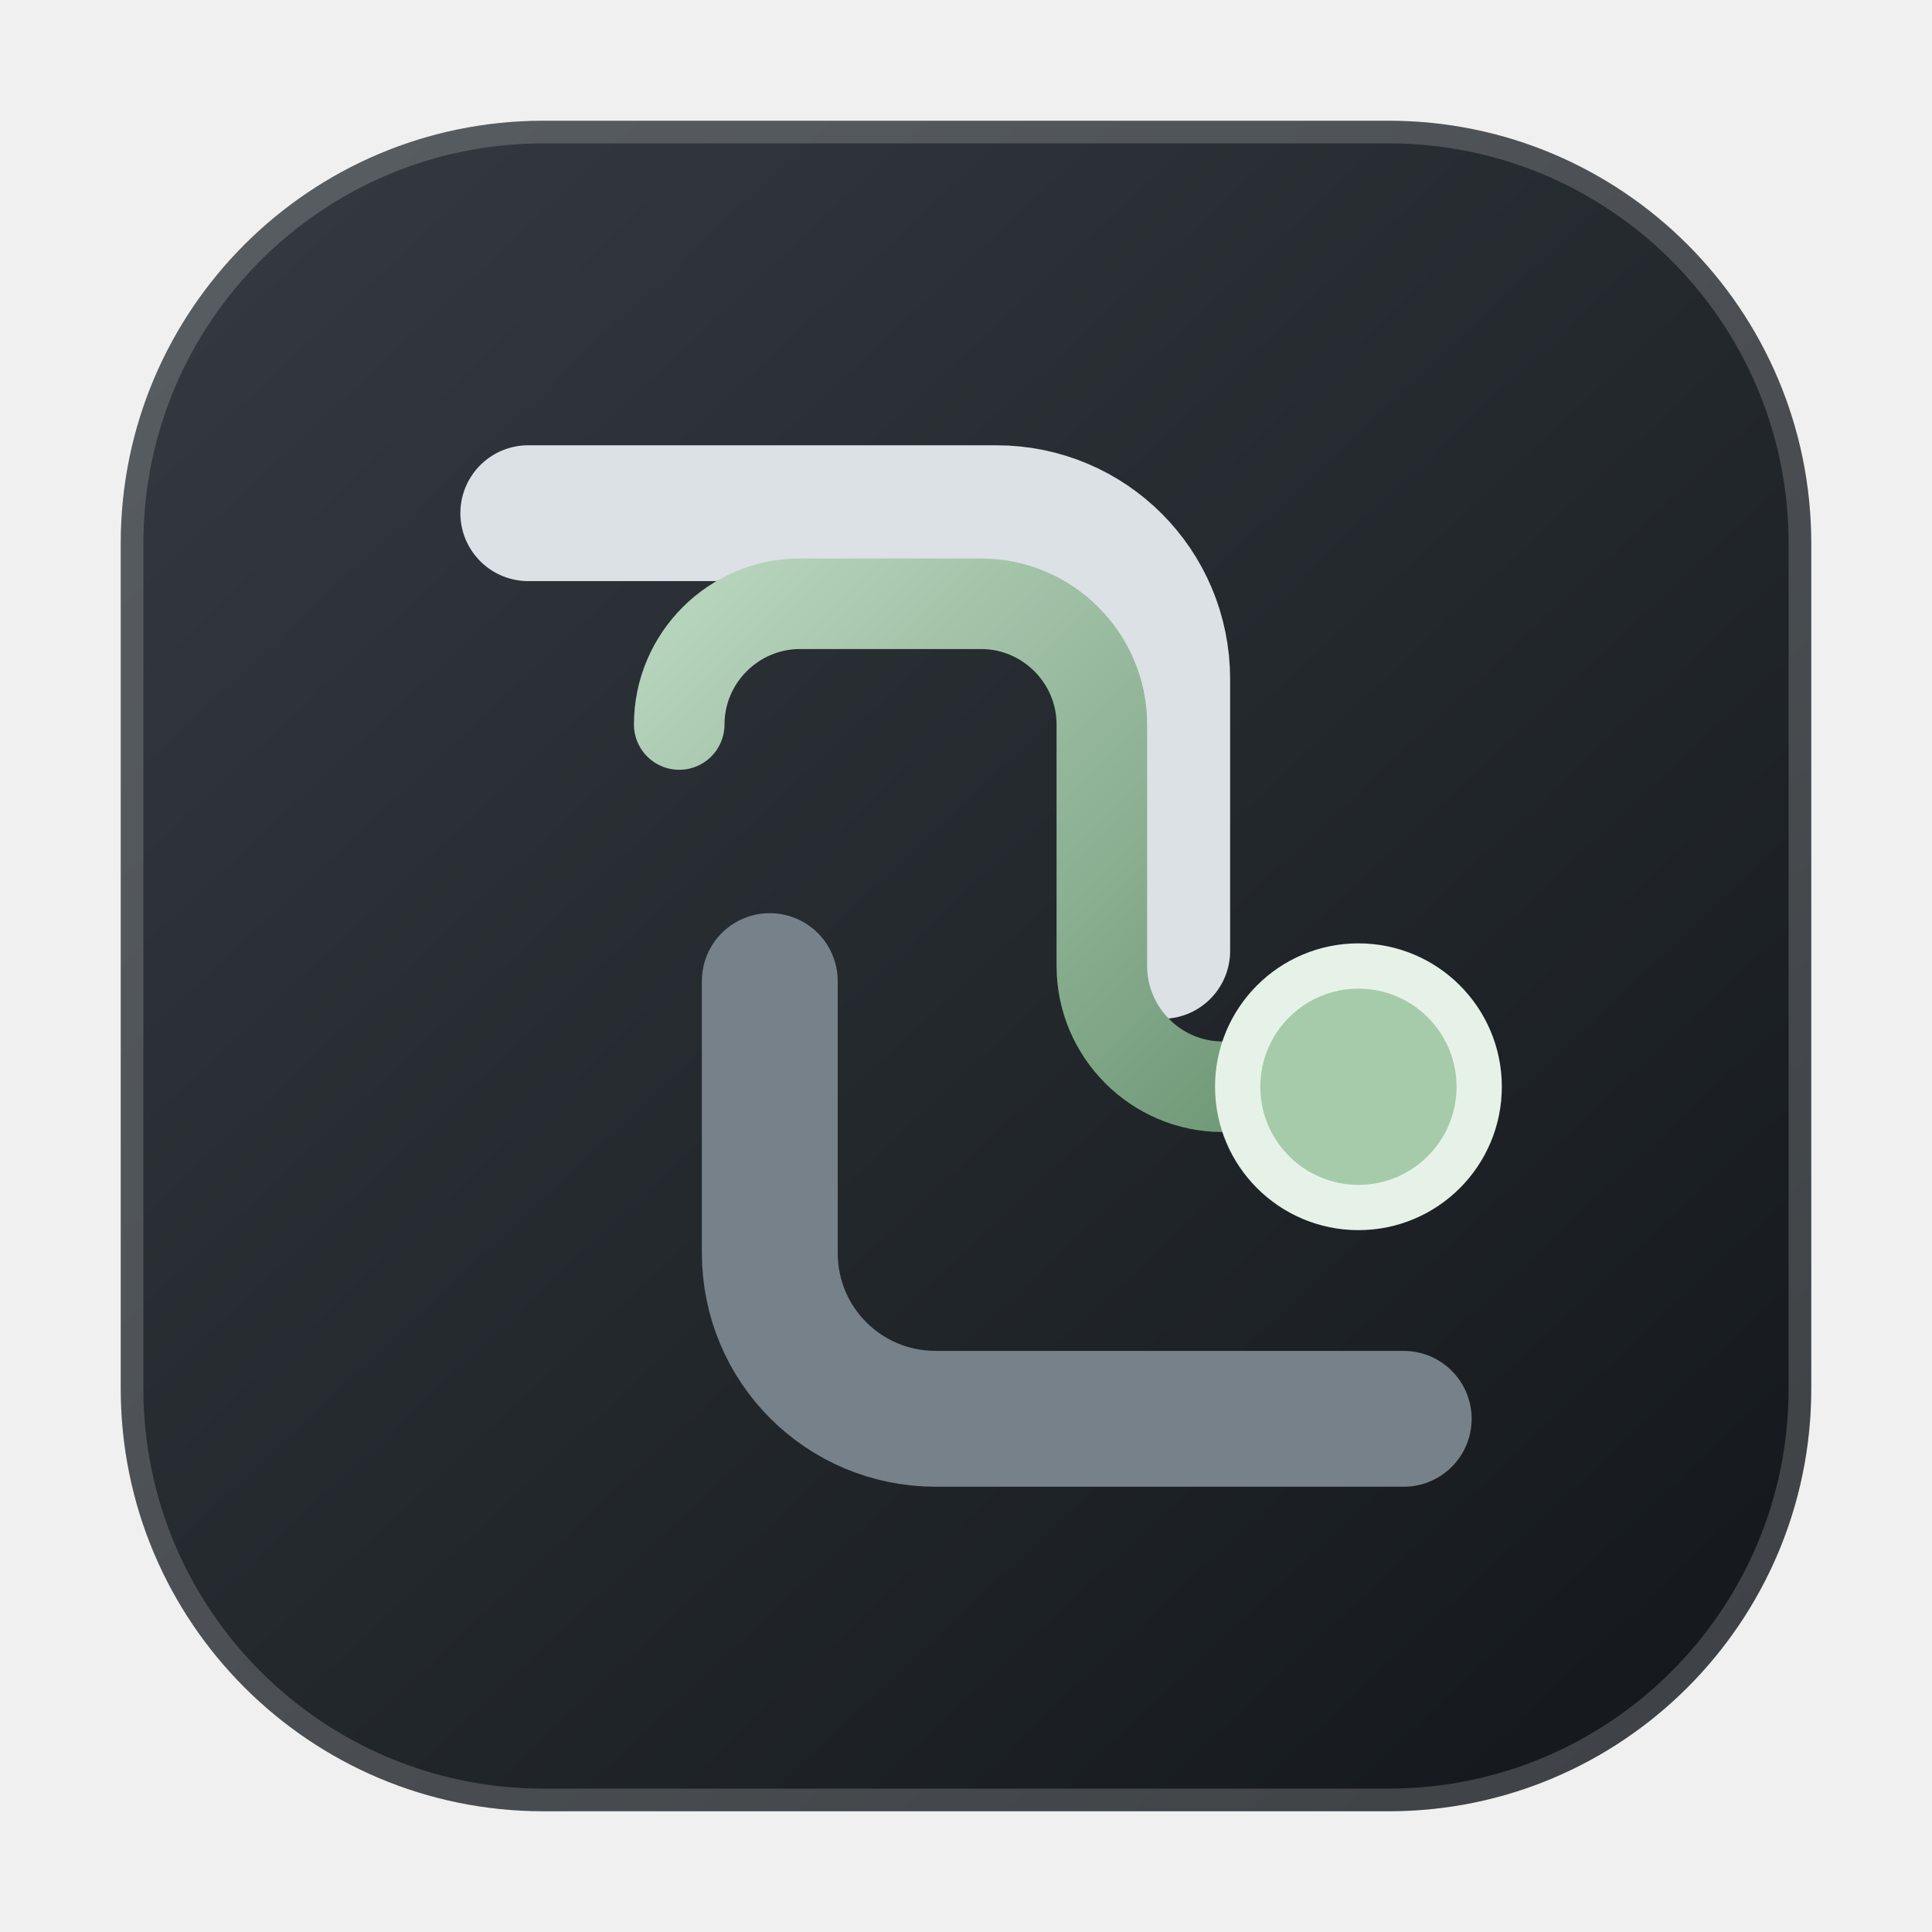
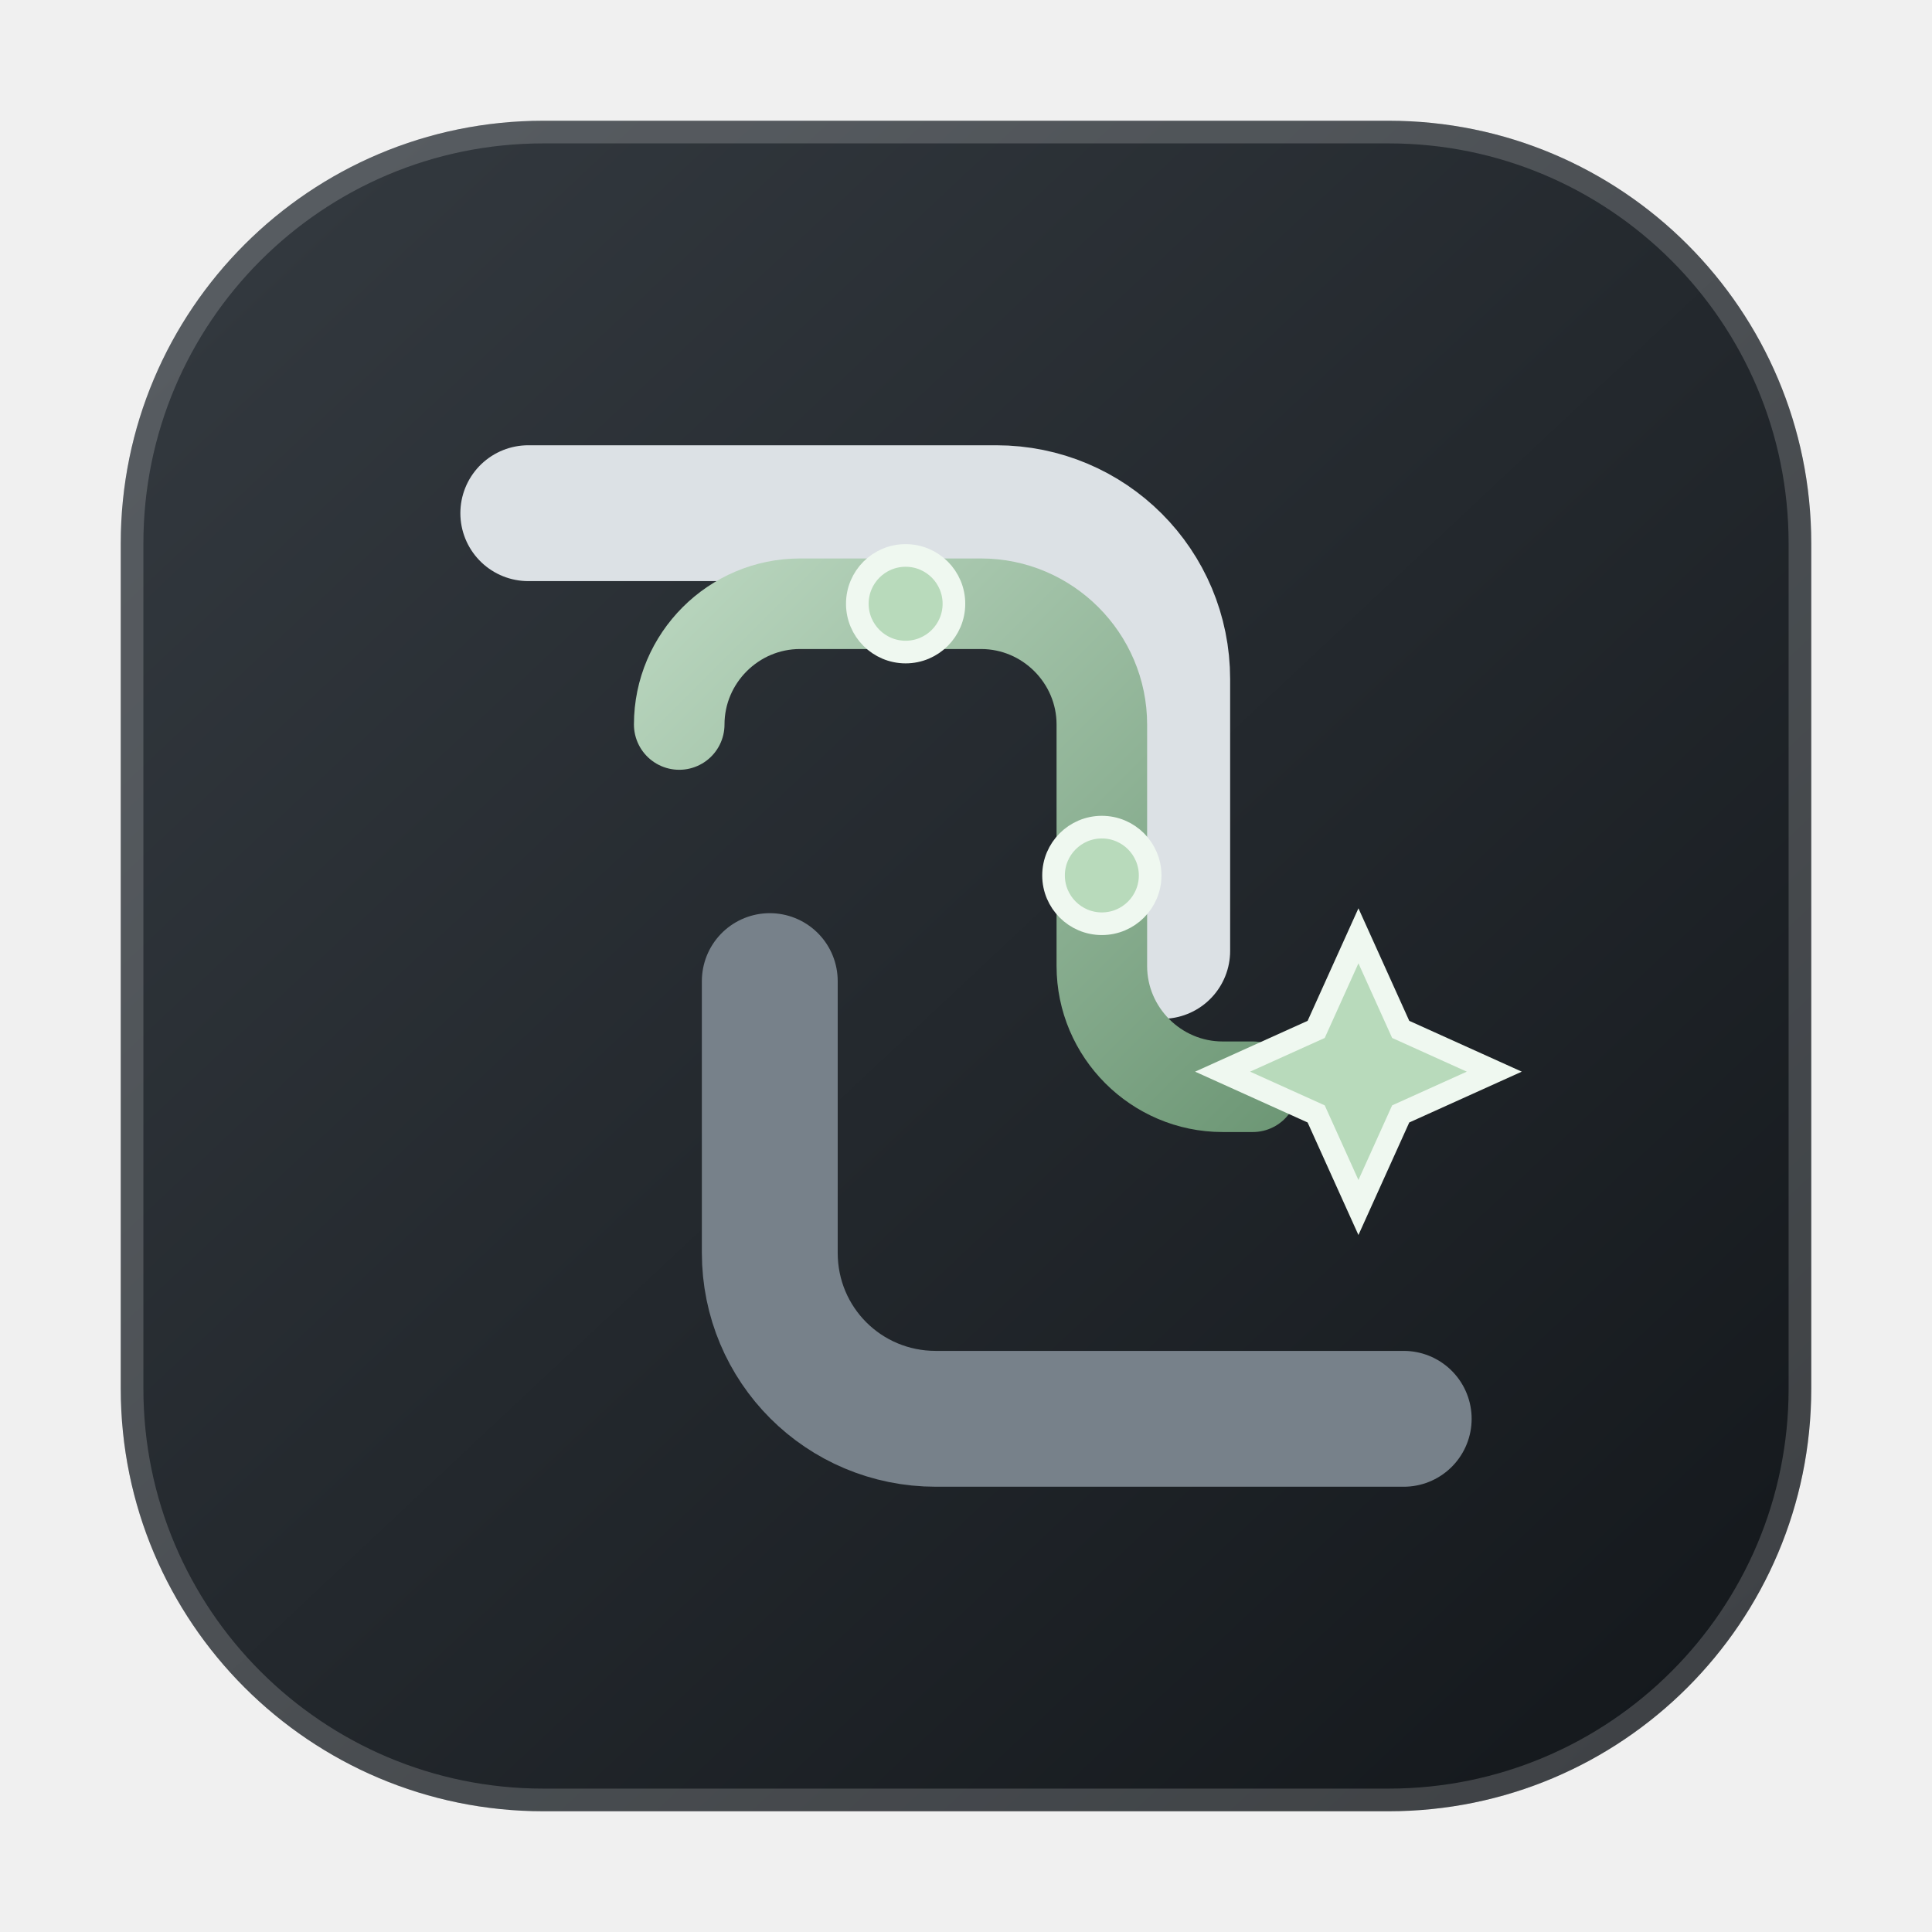
<svg xmlns="http://www.w3.org/2000/svg" viewBox="0 0 128 128" role="img" aria-labelledby="title desc">
  <defs>
    <linearGradient id="surface" x1="18" y1="16" x2="110" y2="114" gradientUnits="userSpaceOnUse">
      <stop stop-color="#32383E" />
      <stop offset="1" stop-color="#15191D" />
    </linearGradient>
    <linearGradient id="route" x1="42" y1="38" x2="91" y2="87" gradientUnits="userSpaceOnUse">
      <stop stop-color="#BCD8C1" />
      <stop offset="1" stop-color="#5B8864" />
    </linearGradient>
  </defs>
  <rect x="8" y="8" width="112" height="112" rx="28" fill="url(#surface)" />
  <rect x="8.75" y="8.75" width="110.5" height="110.5" rx="27.25" fill="none" stroke="#FFFFFF" stroke-opacity=".18" stroke-width="1.5" />
  <path d="M35 34h31c6.1 0 11 4.9 11 11v18" fill="none" stroke="#DCE1E5" stroke-linecap="round" stroke-linejoin="round" stroke-width="9" />
  <path d="M93 94H62c-6.1 0-11-4.9-11-11V65" fill="none" stroke="#77818A" stroke-linecap="round" stroke-linejoin="round" stroke-width="9" />
  <path d="M45 48c0-4.4 3.6-8 8-8h12c4.4 0 8 3.6 8 8v16c0 4.4 3.6 8 8 8h2" fill="none" stroke="url(#route)" stroke-linecap="round" stroke-linejoin="round" stroke-width="6" />
-   <circle cx="90" cy="72" r="8" fill="#A6CBAA" stroke="#E6F2E8" stroke-width="3" />
+   <circle class="neural-node" cx="60" cy="40" r="3.2" fill="#B8DABB" stroke="#EFF8F0" stroke-width="1.5" />
+   <circle class="neural-node" cx="73" cy="58" r="3.2" fill="#B8DABB" stroke="#EFF8F0" stroke-width="1.5" />
+   <g class="ai-spark">
+     <path d="m90 62 2.8 6.2L99 71l-6.2 2.8L90 80l-2.8-6.2L81 71l6.2-2.8Z" fill="#B8DABB" stroke="#EFF8F0" stroke-width="1.5" />
+   </g>
</svg>
